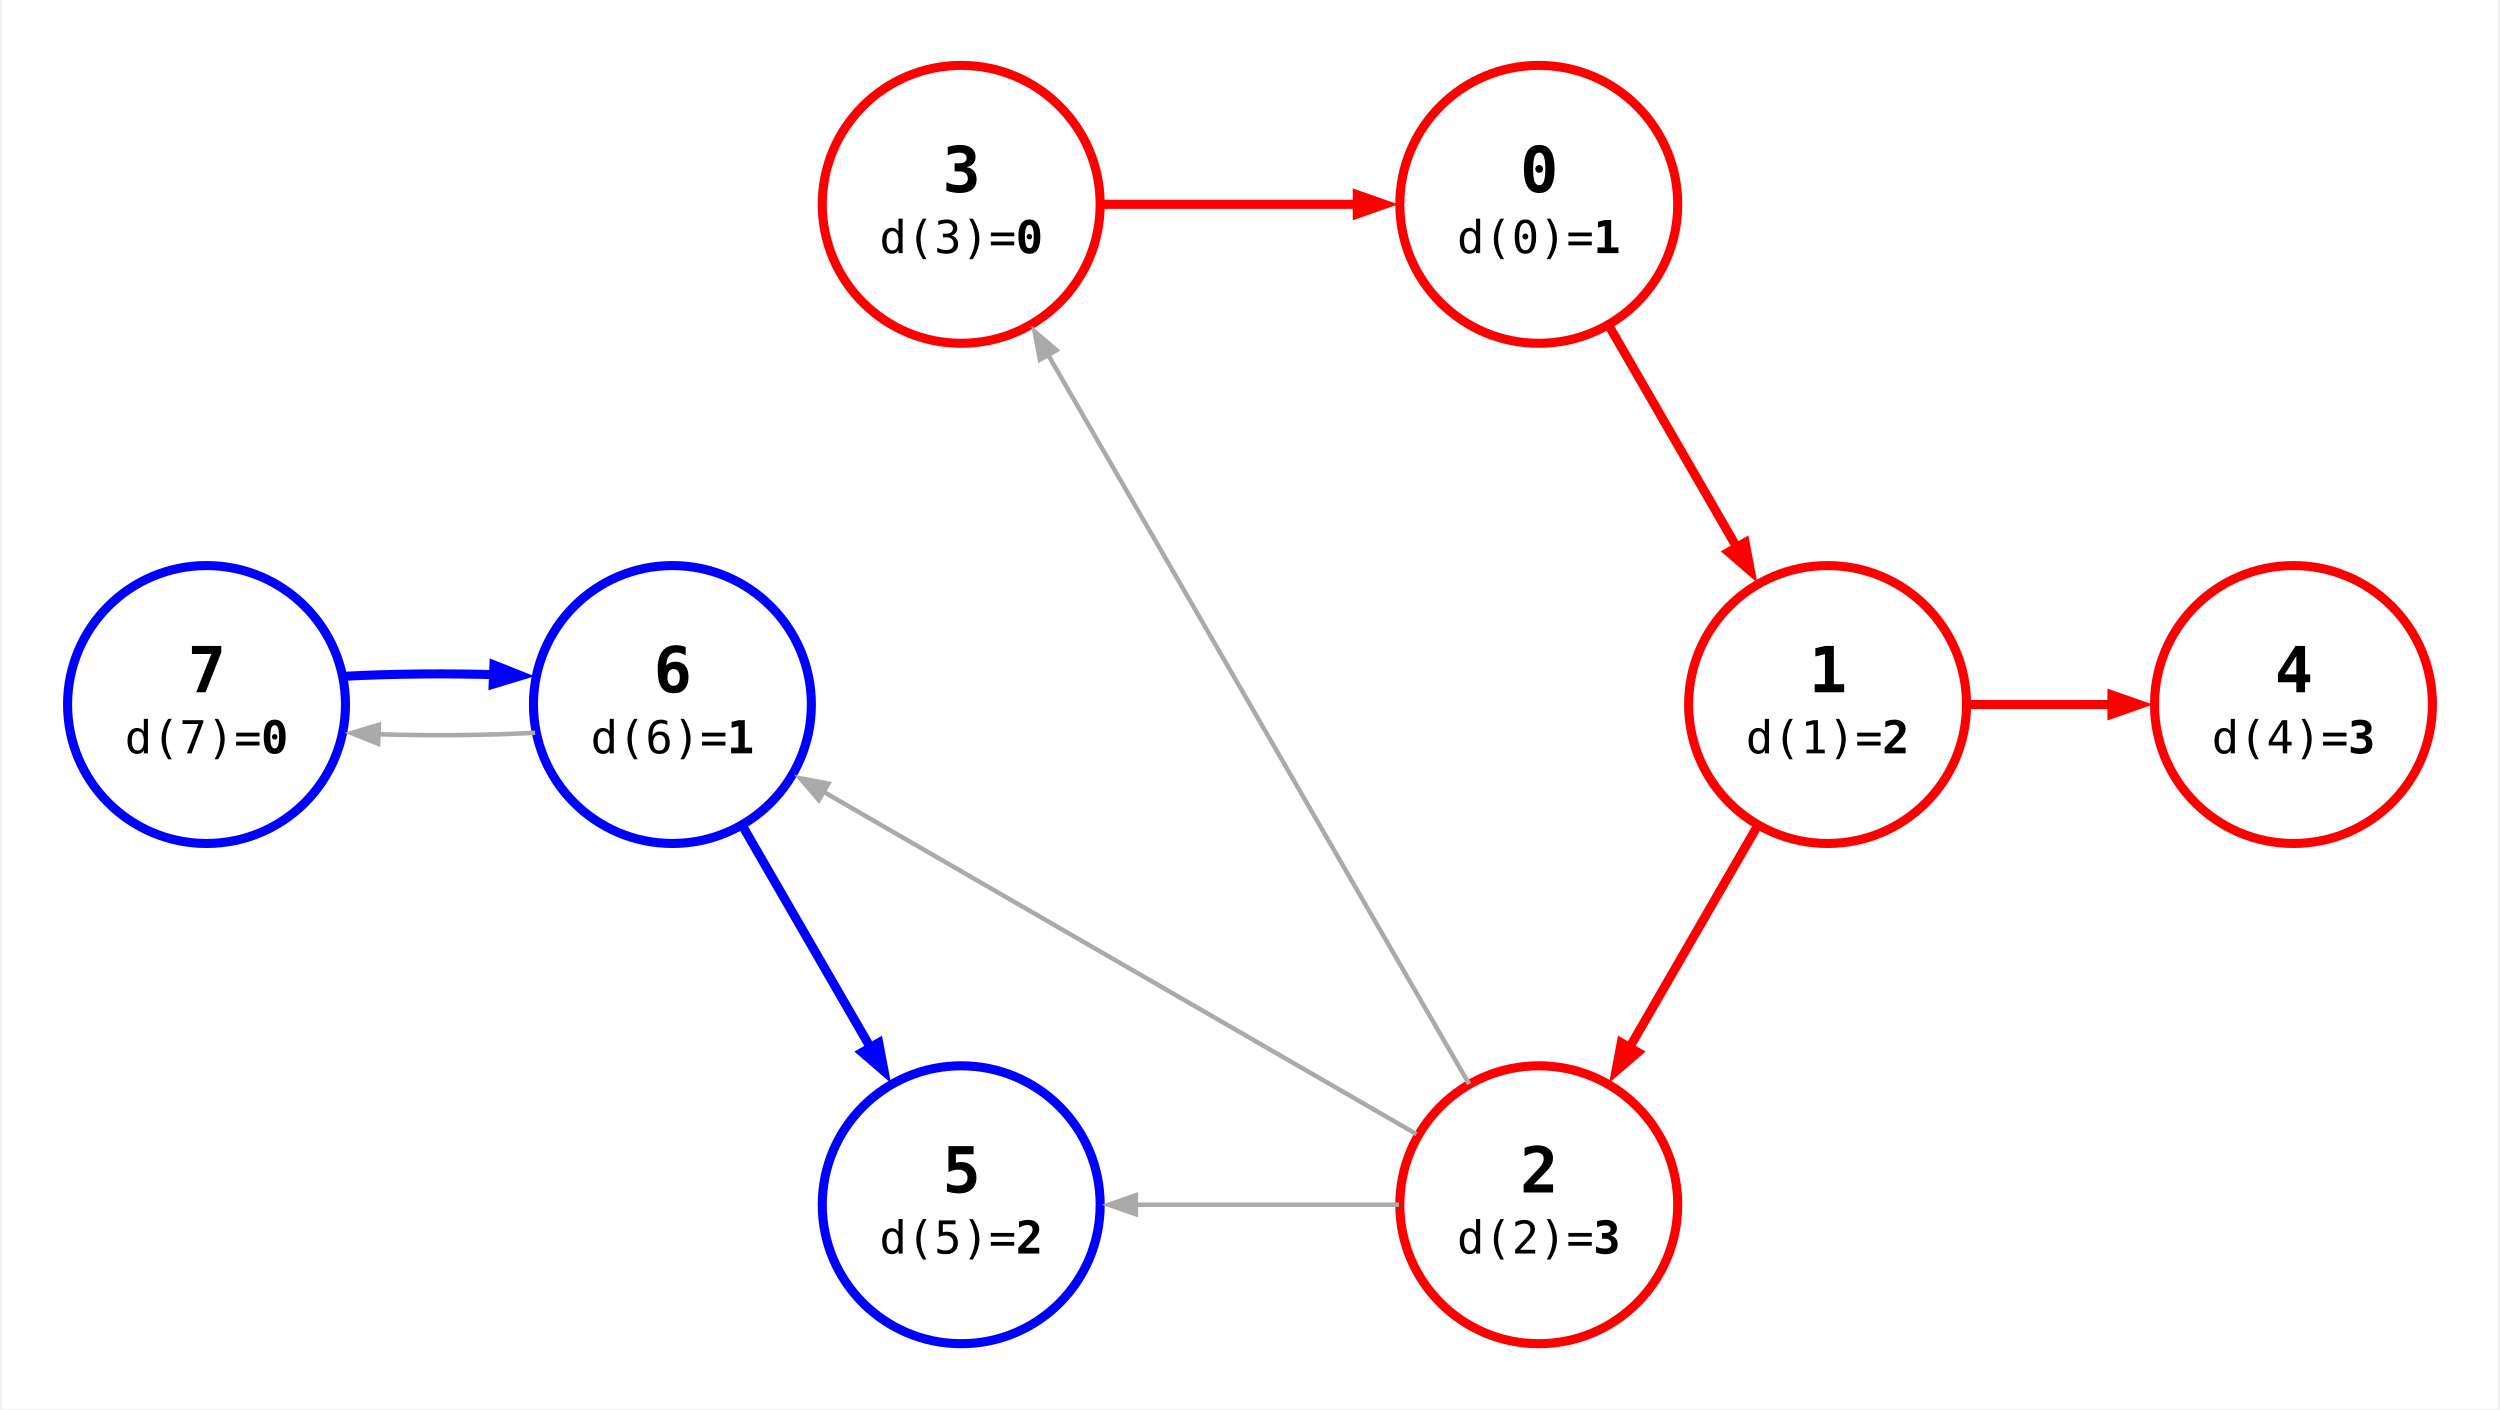
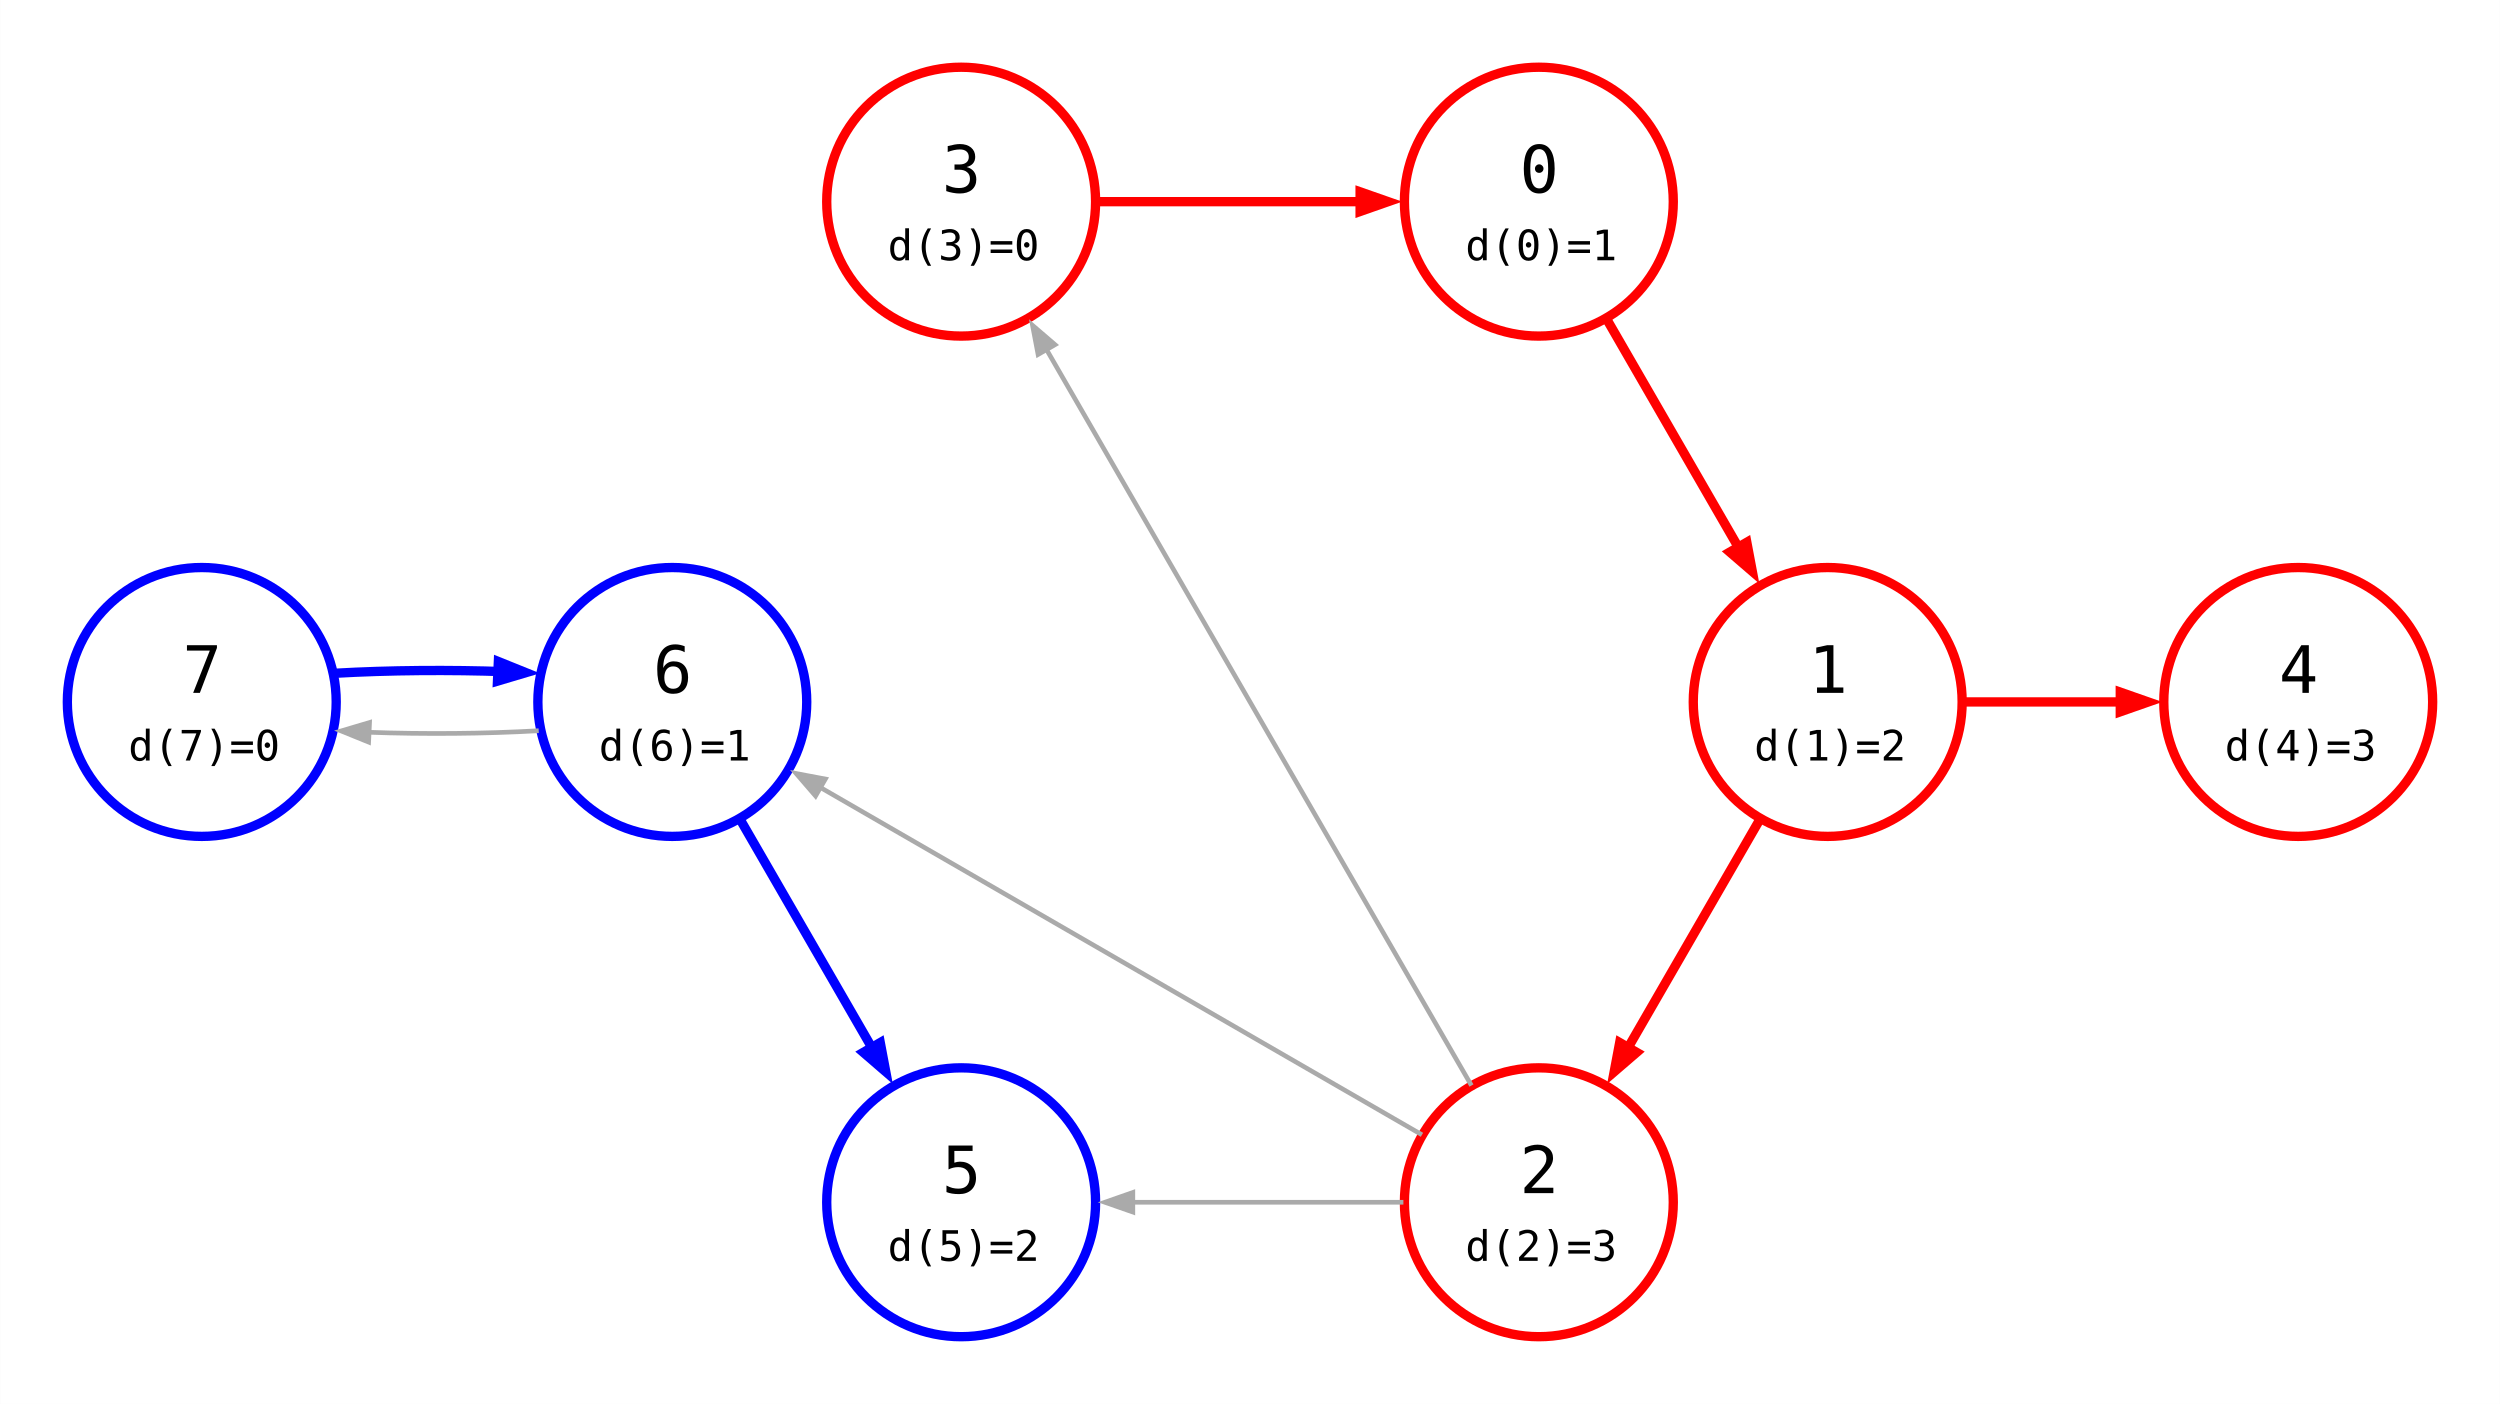
- <svg xmlns="http://www.w3.org/2000/svg" width="550pt" height="310pt" viewBox="0.00 0.00 549.59 310.31">
-   <g id="graph0" class="graph" transform="scale(1 1) rotate(0) translate(14.4 295.91)">
-     <polygon fill="white" stroke="none" points="-14.4,14.4 -14.4,-295.91 535.19,-295.91 535.19,14.4 -14.4,14.4" />
+ <svg xmlns="http://www.w3.org/2000/svg" width="536pt" height="301pt" viewBox="0.00 0.00 535.52 300.76">
+   <g id="graph0" class="graph" transform="scale(1 1) rotate(0) translate(14.4 286.36)">
+     <polygon fill="white" stroke="none" points="-14.4,14.4 -14.4,-286.36 521.12,-286.36 521.12,14.4 -14.4,14.4" />
    <g id="node1" class="node">
-       <ellipse fill="none" stroke="red" stroke-width="2" cx="196.8" cy="-250.91" rx="30.6" ry="30.6" />
-       <text text-anchor="start" x="192.67" y="-253.61" font-family="monospace" font-weight="bold" font-size="14.00">3</text>
-       <text text-anchor="start" x="178.8" y="-240.16" font-family="monospace" font-size="10.00">d(3)=</text>
-       <text text-anchor="start" x="208.8" y="-240.16" font-family="monospace" font-weight="bold" font-size="10.00">0</text>
+       <ellipse fill="none" stroke="red" stroke-width="2" cx="191.48" cy="-243.16" rx="28.8" ry="28.8" />
+       <text text-anchor="start" x="187.35" y="-245.11" font-family="monospace" font-size="14.00">3</text>
+       <text text-anchor="start" x="175.73" y="-230.61" font-family="monospace" font-size="9.00">d(3)=0</text>
    </g>
    <g id="node2" class="node">
-       <ellipse fill="none" stroke="red" stroke-width="2" cx="323.99" cy="-250.91" rx="30.6" ry="30.6" />
-       <text text-anchor="start" x="319.87" y="-253.61" font-family="monospace" font-weight="bold" font-size="14.00">0</text>
-       <text text-anchor="start" x="305.99" y="-240.16" font-family="monospace" font-size="10.00">d(0)=</text>
-       <text text-anchor="start" x="335.99" y="-240.16" font-family="monospace" font-weight="bold" font-size="10.00">1</text>
+       <ellipse fill="none" stroke="red" stroke-width="2" cx="315.24" cy="-243.16" rx="28.8" ry="28.8" />
+       <text text-anchor="start" x="311.11" y="-245.11" font-family="monospace" font-size="14.00">0</text>
+       <text text-anchor="start" x="299.49" y="-230.61" font-family="monospace" font-size="9.00">d(0)=1</text>
    </g>
    <g id="edge1" class="edge">
-       <path fill="none" stroke="red" stroke-width="2" d="M227.59,-250.91C245.11,-250.91 267.22,-250.91 285.84,-250.91" />
-       <polygon fill="red" stroke="red" stroke-width="2" points="284.02,-253.01 290.02,-250.91 284.02,-248.81 284.02,-253.01" />
+       <path fill="none" stroke="red" stroke-width="2" d="M220.5,-243.16C237.9,-243.16 260.2,-243.16 278.79,-243.16" />
+       <polygon fill="red" stroke="red" stroke-width="2" points="276.95,-245.26 282.95,-243.16 276.95,-241.06 276.95,-245.26" />
    </g>
    <g id="node3" class="node">
-       <ellipse fill="none" stroke="red" stroke-width="2" cx="387.59" cy="-140.76" rx="30.6" ry="30.6" />
-       <text text-anchor="start" x="383.47" y="-143.46" font-family="monospace" font-weight="bold" font-size="14.00">1</text>
-       <text text-anchor="start" x="369.59" y="-130.01" font-family="monospace" font-size="10.00">d(1)=</text>
-       <text text-anchor="start" x="399.59" y="-130.01" font-family="monospace" font-weight="bold" font-size="10.00">2</text>
+       <ellipse fill="none" stroke="red" stroke-width="2" cx="377.12" cy="-135.98" rx="28.8" ry="28.8" />
+       <text text-anchor="start" x="372.99" y="-137.93" font-family="monospace" font-size="14.00">1</text>
+       <text text-anchor="start" x="361.37" y="-123.43" font-family="monospace" font-size="9.00">d(1)=2</text>
    </g>
    <g id="edge2" class="edge">
-       <path fill="none" stroke="red" stroke-width="2" d="M339.39,-224.25C348.15,-209.07 359.2,-189.93 368.51,-173.8" />
-       <polygon fill="red" stroke="red" stroke-width="2" points="369.42,-176.43 370.61,-170.18 365.79,-174.33 369.42,-176.43" />
+       <path fill="none" stroke="red" stroke-width="2" d="M329.75,-218.03C338.45,-202.95 349.6,-183.64 358.89,-167.54" />
+       <polygon fill="red" stroke="red" stroke-width="2" points="359.79,-170.19 360.97,-163.94 356.15,-168.09 359.79,-170.19" />
    </g>
    <g id="node4" class="node">
-       <ellipse fill="none" stroke="red" stroke-width="2" cx="323.99" cy="-30.6" rx="30.6" ry="30.6" />
-       <text text-anchor="start" x="319.87" y="-33.3" font-family="monospace" font-weight="bold" font-size="14.00">2</text>
-       <text text-anchor="start" x="305.99" y="-19.85" font-family="monospace" font-size="10.00">d(2)=</text>
-       <text text-anchor="start" x="335.99" y="-19.85" font-family="monospace" font-weight="bold" font-size="10.00">3</text>
+       <ellipse fill="none" stroke="red" stroke-width="2" cx="315.24" cy="-28.8" rx="28.8" ry="28.8" />
+       <text text-anchor="start" x="311.11" y="-30.75" font-family="monospace" font-size="14.00">2</text>
+       <text text-anchor="start" x="299.49" y="-16.25" font-family="monospace" font-size="9.00">d(2)=3</text>
    </g>
    <g id="edge3" class="edge">
-       <path fill="none" stroke="red" stroke-width="2" d="M372.2,-114.09C363.44,-98.91 352.38,-79.77 343.07,-63.65" />
-       <polygon fill="red" stroke="red" stroke-width="2" points="345.8,-64.17 340.98,-60.02 342.16,-66.27 345.8,-64.17" />
+       <path fill="none" stroke="red" stroke-width="2" d="M362.61,-110.85C353.91,-95.77 342.76,-76.47 333.46,-60.37" />
+       <polygon fill="red" stroke="red" stroke-width="2" points="336.2,-60.91 331.38,-56.76 332.56,-63.01 336.2,-60.91" />
    </g>
    <g id="node5" class="node">
-       <ellipse fill="none" stroke="red" stroke-width="2" cx="490.19" cy="-140.76" rx="30.6" ry="30.6" />
-       <text text-anchor="start" x="486.07" y="-143.46" font-family="monospace" font-weight="bold" font-size="14.00">4</text>
-       <text text-anchor="start" x="472.19" y="-130.01" font-family="monospace" font-size="10.00">d(4)=</text>
-       <text text-anchor="start" x="502.19" y="-130.01" font-family="monospace" font-weight="bold" font-size="10.00">3</text>
+       <ellipse fill="none" stroke="red" stroke-width="2" cx="477.92" cy="-135.98" rx="28.8" ry="28.8" />
+       <text text-anchor="start" x="473.79" y="-137.93" font-family="monospace" font-size="14.00">4</text>
+       <text text-anchor="start" x="462.17" y="-123.43" font-family="monospace" font-size="9.00">d(4)=3</text>
    </g>
    <g id="edge4" class="edge">
-       <path fill="none" stroke="red" stroke-width="2" d="M418.66,-140.76C429.1,-140.76 440.88,-140.76 451.82,-140.76" />
-       <polygon fill="red" stroke="red" stroke-width="2" points="450.21,-142.86 456.21,-140.76 450.21,-138.66 450.21,-142.86" />
+       <path fill="none" stroke="red" stroke-width="2" d="M406.27,-135.98C417.24,-135.98 429.86,-135.98 441.41,-135.98" />
+       <polygon fill="red" stroke="red" stroke-width="2" points="439.8,-138.08 445.8,-135.98 439.8,-133.88 439.8,-138.08" />
    </g>
    <g id="node8" class="node">
-       <ellipse fill="none" stroke="blue" stroke-width="2" cx="196.8" cy="-30.6" rx="30.6" ry="30.6" />
-       <text text-anchor="start" x="192.67" y="-33.3" font-family="monospace" font-weight="bold" font-size="14.00">5</text>
-       <text text-anchor="start" x="178.8" y="-19.85" font-family="monospace" font-size="10.00">d(5)=</text>
-       <text text-anchor="start" x="208.8" y="-19.85" font-family="monospace" font-weight="bold" font-size="10.00">2</text>
+       <ellipse fill="none" stroke="blue" stroke-width="2" cx="191.48" cy="-28.8" rx="28.8" ry="28.8" />
+       <text text-anchor="start" x="187.35" y="-30.75" font-family="monospace" font-size="14.00">5</text>
+       <text text-anchor="start" x="175.73" y="-16.25" font-family="monospace" font-size="9.00">d(5)=2</text>
    </g>
    <g id="edge5" class="edge">
-       <path fill="none" stroke="#aaaaaa" d="M308.65,-57.17C285.4,-97.45 241.26,-173.89 215.94,-217.75" />
-       <polygon fill="#aaaaaa" stroke="#aaaaaa" points="214.13,-216.69 212.95,-222.93 217.77,-218.79 214.13,-216.69" />
+       <path fill="none" stroke="#aaaaaa" d="M300.8,-53.81C278.18,-92.99 234.41,-168.79 209.67,-211.65" />
+       <polygon fill="#aaaaaa" stroke="#aaaaaa" points="207.96,-210.42 206.77,-216.66 211.59,-212.52 207.96,-210.42" />
    </g>
    <g id="node7" class="node">
-       <ellipse fill="none" stroke="blue" stroke-width="2" cx="133.2" cy="-140.76" rx="30.6" ry="30.6" />
-       <text text-anchor="start" x="129.07" y="-143.46" font-family="monospace" font-weight="bold" font-size="14.00">6</text>
-       <text text-anchor="start" x="115.2" y="-130.01" font-family="monospace" font-size="10.00">d(6)=</text>
-       <text text-anchor="start" x="145.2" y="-130.01" font-family="monospace" font-weight="bold" font-size="10.00">1</text>
+       <ellipse fill="none" stroke="blue" stroke-width="2" cx="129.6" cy="-135.98" rx="28.8" ry="28.8" />
+       <text text-anchor="start" x="125.47" y="-137.93" font-family="monospace" font-size="14.00">6</text>
+       <text text-anchor="start" x="113.85" y="-123.43" font-family="monospace" font-size="9.00">d(6)=1</text>
    </g>
    <g id="edge7" class="edge">
-       <path fill="none" stroke="#aaaaaa" d="M297.06,-46.15C262.69,-66 203.25,-100.31 166.19,-121.71" />
-       <polygon fill="#aaaaaa" stroke="#aaaaaa" points="165.45,-119.71 161.31,-124.53 167.55,-123.35 165.45,-119.71" />
+       <path fill="none" stroke="#aaaaaa" d="M290.2,-43.25C256.71,-62.59 197.33,-96.88 160.91,-117.9" />
+       <polygon fill="#aaaaaa" stroke="#aaaaaa" points="160.29,-115.84 156.14,-120.65 162.39,-119.47 160.29,-115.84" />
    </g>
    <g id="edge6" class="edge">
-       <path fill="none" stroke="#aaaaaa" d="M293.2,-30.6C275.68,-30.6 253.58,-30.6 234.96,-30.6" />
-       <polygon fill="#aaaaaa" stroke="#aaaaaa" points="235.26,-28.5 229.26,-30.6 235.26,-32.7 235.26,-28.5" />
+       <path fill="none" stroke="#aaaaaa" d="M286.22,-28.8C268.81,-28.8 246.52,-28.8 227.93,-28.8" />
+       <polygon fill="#aaaaaa" stroke="#aaaaaa" points="228.26,-26.7 222.26,-28.8 228.26,-30.9 228.26,-26.7" />
    </g>
    <g id="node6" class="node">
-       <ellipse fill="none" stroke="blue" stroke-width="2" cx="30.6" cy="-140.76" rx="30.6" ry="30.6" />
-       <text text-anchor="start" x="26.47" y="-143.46" font-family="monospace" font-weight="bold" font-size="14.00">7</text>
-       <text text-anchor="start" x="12.6" y="-130.01" font-family="monospace" font-size="10.00">d(7)=</text>
-       <text text-anchor="start" x="42.6" y="-130.01" font-family="monospace" font-weight="bold" font-size="10.00">0</text>
+       <ellipse fill="none" stroke="blue" stroke-width="2" cx="28.8" cy="-135.98" rx="28.8" ry="28.8" />
+       <text text-anchor="start" x="24.67" y="-137.93" font-family="monospace" font-size="14.00">7</text>
+       <text text-anchor="start" x="13.05" y="-123.43" font-family="monospace" font-size="9.00">d(7)=0</text>
    </g>
    <g id="edge10" class="edge">
-       <path fill="none" stroke="blue" stroke-width="2" d="M60.83,-146.97C71.69,-147.55 84.08,-147.66 95.5,-147.29" />
-       <polygon fill="blue" stroke="blue" stroke-width="2" points="93.9,-149.46 99.81,-147.11 93.73,-145.26 93.9,-149.46" />
+       <path fill="none" stroke="blue" stroke-width="2" d="M57.42,-142.13C68.79,-142.79 82,-142.9 93.98,-142.46" />
+       <polygon fill="blue" stroke="blue" stroke-width="2" points="92.34,-144.64 98.24,-142.26 92.15,-140.45 92.34,-144.64" />
    </g>
    <g id="edge9" class="edge">
-       <path fill="none" stroke="#aaaaaa" d="M102.97,-134.54C92.11,-133.96 79.72,-133.85 68.3,-134.22" />
-       <polygon fill="#aaaaaa" stroke="#aaaaaa" points="68.38,-132.12 62.48,-134.47 68.56,-136.31 68.38,-132.12" />
+       <path fill="none" stroke="#aaaaaa" d="M100.98,-129.82C89.61,-129.16 76.4,-129.05 64.42,-129.49" />
+       <polygon fill="#aaaaaa" stroke="#aaaaaa" points="64.54,-127.38 58.65,-129.77 64.74,-131.58 64.54,-127.38" />
    </g>
    <g id="edge8" class="edge">
-       <path fill="none" stroke="blue" stroke-width="2" d="M148.6,-114.09C157.36,-98.91 168.41,-79.77 177.72,-63.65" />
-       <polygon fill="blue" stroke="blue" stroke-width="2" points="178.63,-66.27 179.81,-60.02 174.99,-64.17 178.63,-66.27" />
+       <path fill="none" stroke="blue" stroke-width="2" d="M144.11,-110.85C152.81,-95.77 163.96,-76.47 173.25,-60.37" />
+       <polygon fill="blue" stroke="blue" stroke-width="2" points="174.15,-63.01 175.33,-56.76 170.52,-60.91 174.15,-63.01" />
    </g>
  </g>
</svg>
